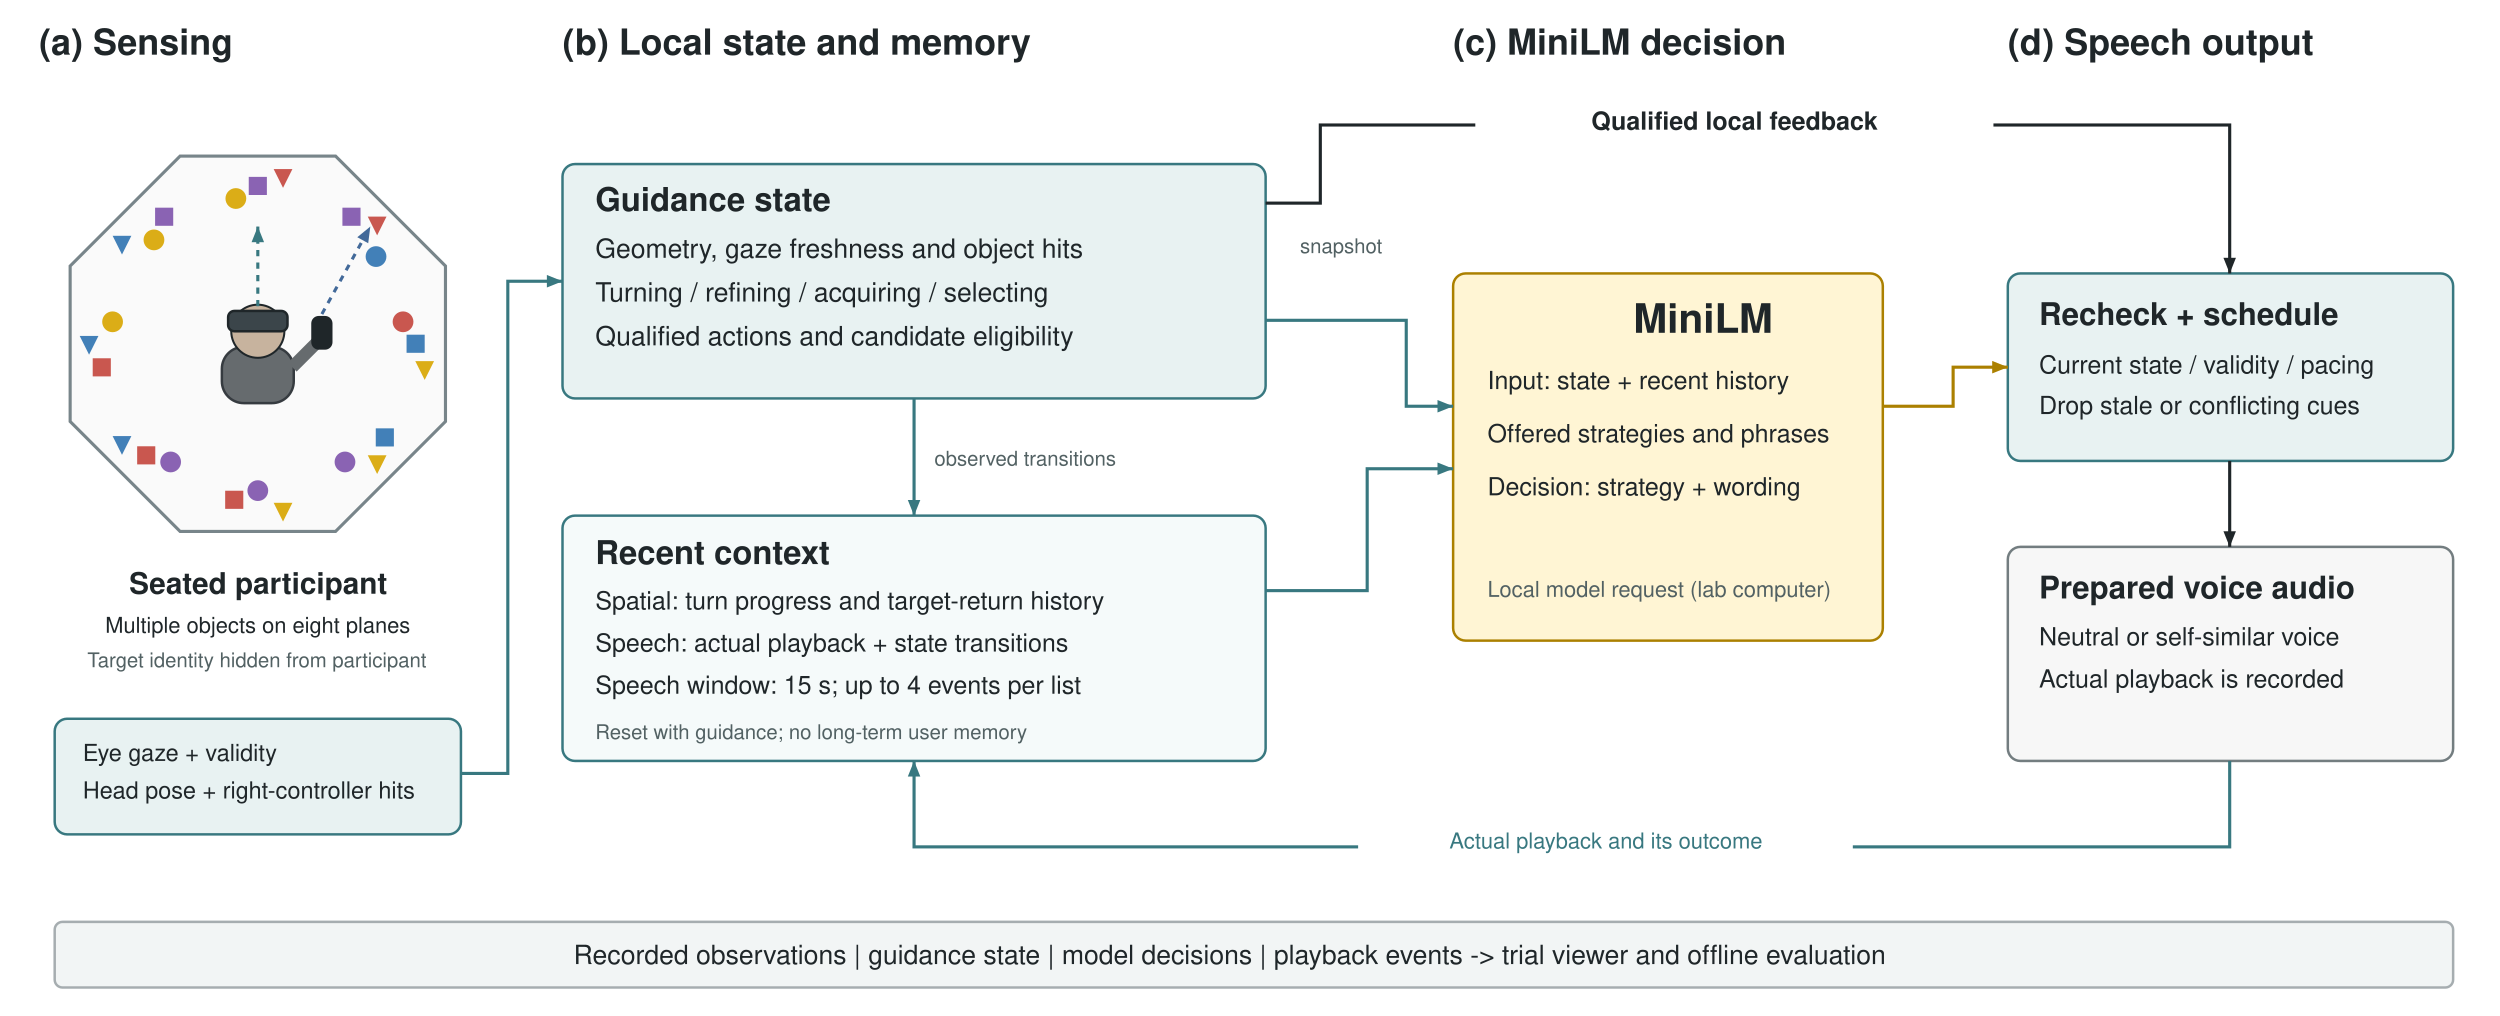
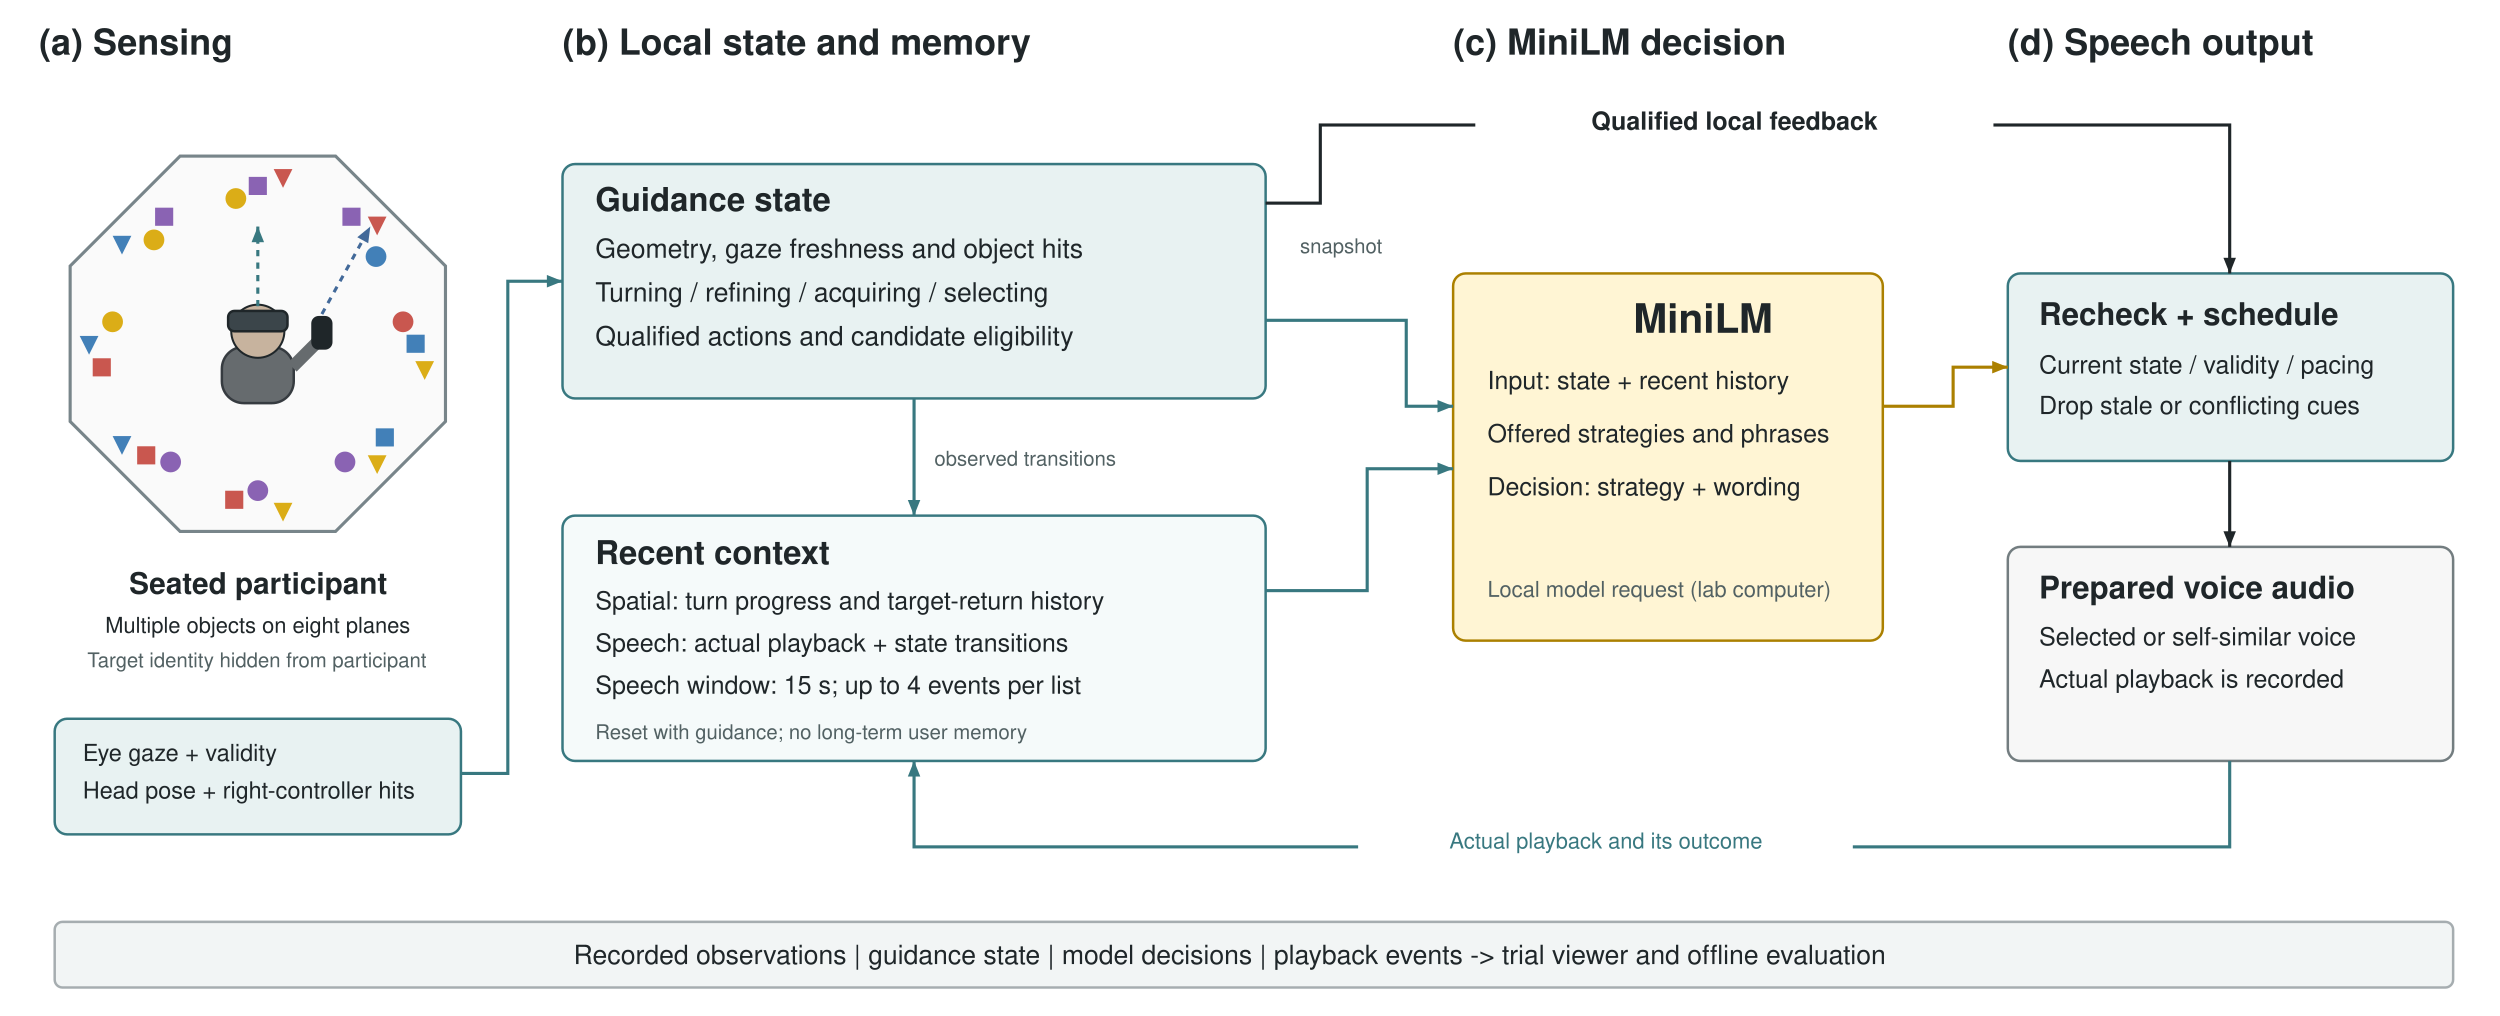
<svg xmlns="http://www.w3.org/2000/svg" width="1600" height="650" preserveAspectRatio="xMinYMin meet" viewBox="0 0 1600 650" version="1.0" fill-rule="evenodd">
  <clipPath id="clip">
    <rect x="0" y="0" width="1600" height="650" />
  </clipPath>
  <g id="group" transform="scale(1,-1) translate(0,-650)" style="clip-path: url(#clip)">
    <g transform="">
      <rect x="0" y="0" width="1600" height="650" style="stroke: rgb(100%,100%,100%); stroke-linecap: butt; stroke-width: 1.6; fill: rgb(100%,100%,100%); fill-rule: evenodd;" />
      <text x="25" y="615" style="font-family: Helvetica; font-weight: bold; font-size: 23px;fill: rgb(12%,15%,16%); stroke:none;" transform="translate(0,1230) scale(1,-1)">(a) Sensing</text>
      <text x="360" y="615" style="font-family: Helvetica; font-weight: bold; font-size: 23px;fill: rgb(12%,15%,16%); stroke:none;" transform="translate(0,1230) scale(1,-1)">(b) Local state and memory</text>
      <text x="930" y="615" style="font-family: Helvetica; font-weight: bold; font-size: 23px;fill: rgb(12%,15%,16%); stroke:none;" transform="translate(0,1230) scale(1,-1)">(c) MiniLM decision</text>
      <text x="1285" y="615" style="font-family: Helvetica; font-weight: bold; font-size: 23px;fill: rgb(12%,15%,16%); stroke:none;" transform="translate(0,1230) scale(1,-1)">(d) Speech output</text>
      <polygon points="285.104 380.251, 214.749 309.896, 115.251 309.896, 44.896 380.251, 44.896 479.749, 115.251 550.104, 214.749 550.104, 285.104 479.749" style="stroke: rgb(47%,52%,54%); stroke-linecap: butt; stroke-width: 2; fill: rgb(98%,98%,98%); fill-rule: evenodd;" />
      <circle cx="257.944" cy="444.047" r="6" style="stroke: rgb(79%,34%,31%); stroke-linecap: butt; stroke-width: 1.3; fill: rgb(79%,34%,31%); fill-rule: evenodd;" />
      <rect x="261.0" y="425.0" width="10.0" height="10.0" style="stroke: rgb(26%,50%,72%); stroke-linecap: butt; stroke-width: 1.6; fill: rgb(26%,50%,72%); fill-rule: evenodd;" />
      <polygon points="271.787 406.861, 265.787 418.861, 277.787 418.861" style="stroke: none; stroke-linecap: butt; stroke-width: 1; fill: rgb(86%,68%,9%); fill-rule: evenodd;" />
      <rect x="241.288" y="365.057" width="10.0" height="10.0" style="stroke: rgb(26%,50%,72%); stroke-linecap: butt; stroke-width: 1.6; fill: rgb(26%,50%,72%); fill-rule: evenodd;" />
      <polygon points="241.368 346.632, 235.368 358.632, 247.368 358.632" style="stroke: none; stroke-linecap: butt; stroke-width: 1; fill: rgb(86%,68%,9%); fill-rule: evenodd;" />
      <circle cx="220.789" cy="354.345" r="6" style="stroke: rgb(54%,39%,70%); stroke-linecap: butt; stroke-width: 1.3; fill: rgb(54%,39%,70%); fill-rule: evenodd;" />
      <polygon points="181.139 316.213, 175.139 328.213, 187.139 328.213" style="stroke: none; stroke-linecap: butt; stroke-width: 1; fill: rgb(86%,68%,9%); fill-rule: evenodd;" />
      <circle cx="165.0" cy="336.0" r="6" style="stroke: rgb(54%,39%,70%); stroke-linecap: butt; stroke-width: 1.3; fill: rgb(54%,39%,70%); fill-rule: evenodd;" />
      <rect x="144.907" y="325.134" width="10.0" height="10.0" style="stroke: rgb(79%,34%,31%); stroke-linecap: butt; stroke-width: 1.6; fill: rgb(79%,34%,31%); fill-rule: evenodd;" />
      <circle cx="109.211" cy="354.345" r="6" style="stroke: rgb(54%,39%,70%); stroke-linecap: butt; stroke-width: 1.3; fill: rgb(54%,39%,70%); fill-rule: evenodd;" />
      <rect x="88.582" y="353.582" width="10.0" height="10.0" style="stroke: rgb(79%,34%,31%); stroke-linecap: butt; stroke-width: 1.6; fill: rgb(79%,34%,31%); fill-rule: evenodd;" />
      <polygon points="78.078 358.902, 72.078 370.902, 84.078 370.902" style="stroke: none; stroke-linecap: butt; stroke-width: 1; fill: rgb(26%,50%,72%); fill-rule: evenodd;" />
      <rect x="60.134" y="409.907" width="10.0" height="10.0" style="stroke: rgb(79%,34%,31%); stroke-linecap: butt; stroke-width: 1.6; fill: rgb(79%,34%,31%); fill-rule: evenodd;" />
      <polygon points="57 423, 51 435, 63 435" style="stroke: none; stroke-linecap: butt; stroke-width: 1; fill: rgb(26%,50%,72%); fill-rule: evenodd;" />
      <circle cx="72.056" cy="444.047" r="6" style="stroke: rgb(86%,68%,9%); stroke-linecap: butt; stroke-width: 1.3; fill: rgb(86%,68%,9%); fill-rule: evenodd;" />
      <polygon points="78.078 487.098, 72.078 499.098, 84.078 499.098" style="stroke: none; stroke-linecap: butt; stroke-width: 1; fill: rgb(26%,50%,72%); fill-rule: evenodd;" />
      <circle cx="98.532" cy="496.468" r="6" style="stroke: rgb(86%,68%,9%); stroke-linecap: butt; stroke-width: 1.3; fill: rgb(86%,68%,9%); fill-rule: evenodd;" />
      <rect x="100.057" y="506.288" width="10.0" height="10.0" style="stroke: rgb(54%,39%,70%); stroke-linecap: butt; stroke-width: 1.6; fill: rgb(54%,39%,70%); fill-rule: evenodd;" />
      <circle cx="150.953" cy="522.944" r="6" style="stroke: rgb(86%,68%,9%); stroke-linecap: butt; stroke-width: 1.3; fill: rgb(86%,68%,9%); fill-rule: evenodd;" />
      <rect x="160" y="526.0" width="10.0" height="10.0" style="stroke: rgb(54%,39%,70%); stroke-linecap: butt; stroke-width: 1.6; fill: rgb(54%,39%,70%); fill-rule: evenodd;" />
      <polygon points="181.139 529.787, 175.139 541.787, 187.139 541.787" style="stroke: none; stroke-linecap: butt; stroke-width: 1; fill: rgb(79%,34%,31%); fill-rule: evenodd;" />
      <rect x="219.943" y="506.288" width="10.0" height="10.0" style="stroke: rgb(54%,39%,70%); stroke-linecap: butt; stroke-width: 1.6; fill: rgb(54%,39%,70%); fill-rule: evenodd;" />
      <polygon points="241.368 499.368, 235.368 511.368, 247.368 511.368" style="stroke: none; stroke-linecap: butt; stroke-width: 1; fill: rgb(79%,34%,31%); fill-rule: evenodd;" />
      <circle cx="240.655" cy="485.789" r="6" style="stroke: rgb(26%,50%,72%); stroke-linecap: butt; stroke-width: 1.3; fill: rgb(26%,50%,72%); fill-rule: evenodd;" />
      <rect x="142" y="392" width="46" height="36" rx="14" ry="14" style="stroke: rgb(21%,23%,25%); stroke-linecap: butt; stroke-width: 1.6; fill: rgb(40%,42%,43%); fill-rule: evenodd;" />
      <circle cx="165" cy="438" r="17" style="stroke: rgb(12%,15%,16%); stroke-linecap: butt; stroke-width: 1.3; fill: rgb(78%,70%,62%); fill-rule: evenodd;" />
      <rect x="146" y="438" width="38" height="13" rx="4" ry="4" style="stroke: rgb(12%,15%,16%); stroke-linecap: butt; stroke-width: 1.6; fill: rgb(23%,27%,29%); fill-rule: evenodd;" />
      <path d="M 187,415 L 205,433 Z" style="stroke: rgb(40%,42%,43%); stroke-linecap: butt; stroke-width: 8;" />
      <rect x="200" y="427" width="12" height="20" rx="4" ry="4" style="stroke: rgb(12%,15%,16%); stroke-linecap: butt; stroke-width: 1.6; fill: rgb(12%,15%,16%); fill-rule: evenodd;" />
      <polyline points="165 454, 165 505" style="stroke: rgb(22%,47%,50%); stroke-linecap: butt; stroke-width: 2; fill: None; fill-rule: evenodd; stroke-dasharray: 4, 4;" />
      <polygon points="165 505, 169 495, 161 495" style="stroke: none; stroke-linecap: butt; stroke-width: 1; fill: rgb(22%,47%,50%); fill-rule: evenodd;" />
      <polyline points="206 449, 237 505" style="stroke: rgb(26%,41%,60%); stroke-linecap: butt; stroke-width: 2; fill: None; fill-rule: evenodd; stroke-dasharray: 4, 4;" />
      <polygon points="237 505, 235.656 494.314, 228.657 498.188" style="stroke: none; stroke-linecap: butt; stroke-width: 1; fill: rgb(26%,41%,60%); fill-rule: evenodd;" />
      <text x="82.644" y="270" style="font-family: Helvetica; font-weight: bold; font-size: 19px;fill: rgb(12%,15%,16%); stroke:none;" transform="translate(0,540) scale(1,-1)">Seated participant</text>
      <text x="67.343" y="245" style="font-family: Helvetica; font-size: 14px;fill: rgb(12%,15%,16%); stroke:none;" transform="translate(0,490) scale(1,-1)">Multiple objects on eight planes</text>
      <text x="55.897" y="223" style="font-family: Helvetica; font-size: 13px;fill: rgb(32%,38%,39%); stroke:none;" transform="translate(0,446) scale(1,-1)">Target identity hidden from participant</text>
      <rect x="35" y="116" width="260" height="74" rx="8" ry="8" style="stroke: rgb(22%,47%,50%); stroke-linecap: butt; stroke-width: 1.6; fill: rgb(91%,95%,95%); fill-rule: evenodd;" />
      <text x="53" y="163" style="font-family: Helvetica; font-size: 15px;fill: rgb(12%,15%,16%); stroke:none;" transform="translate(0,326) scale(1,-1)">Eye gaze + validity</text>
      <text x="53" y="139" style="font-family: Helvetica; font-size: 15px;fill: rgb(12%,15%,16%); stroke:none;" transform="translate(0,278) scale(1,-1)">Head pose + right-controller hits</text>
      <rect x="360" y="395" width="450" height="150" rx="8" ry="8" style="stroke: rgb(22%,47%,50%); stroke-linecap: butt; stroke-width: 1.6; fill: rgb(91%,95%,95%); fill-rule: evenodd;" />
      <text x="381" y="515" style="font-family: Helvetica; font-weight: bold; font-size: 21px;fill: rgb(12%,15%,16%); stroke:none;" transform="translate(0,1030) scale(1,-1)">Guidance state</text>
      <text x="381" y="485" style="font-family: Helvetica; font-size: 17px;fill: rgb(12%,15%,16%); stroke:none;" transform="translate(0,970) scale(1,-1)">Geometry, gaze freshness and object hits</text>
      <text x="381" y="457" style="font-family: Helvetica; font-size: 17px;fill: rgb(12%,15%,16%); stroke:none;" transform="translate(0,914) scale(1,-1)">Turning / refining / acquiring / selecting</text>
      <text x="381" y="429" style="font-family: Helvetica; font-size: 17px;fill: rgb(12%,15%,16%); stroke:none;" transform="translate(0,858) scale(1,-1)">Qualified actions and candidate eligibility</text>
      <rect x="360" y="163" width="450" height="157" rx="8" ry="8" style="stroke: rgb(22%,47%,50%); stroke-linecap: butt; stroke-width: 1.6; fill: rgb(96%,98%,98%); fill-rule: evenodd;" />
      <text x="381" y="289" style="font-family: Helvetica; font-weight: bold; font-size: 21px;fill: rgb(12%,15%,16%); stroke:none;" transform="translate(0,578) scale(1,-1)">Recent context</text>
      <text x="381" y="260" style="font-family: Helvetica; font-size: 16px;fill: rgb(12%,15%,16%); stroke:none;" transform="translate(0,520) scale(1,-1)">Spatial: turn progress and target-return history</text>
      <text x="381" y="233" style="font-family: Helvetica; font-size: 16px;fill: rgb(12%,15%,16%); stroke:none;" transform="translate(0,466) scale(1,-1)">Speech: actual playback + state transitions</text>
      <text x="381" y="206" style="font-family: Helvetica; font-size: 16px;fill: rgb(12%,15%,16%); stroke:none;" transform="translate(0,412) scale(1,-1)">Speech window: 15 s; up to 4 events per list</text>
      <text x="381" y="177" style="font-family: Helvetica; font-size: 13px;fill: rgb(32%,38%,39%); stroke:none;" transform="translate(0,354) scale(1,-1)">Reset with guidance; no long-term user memory</text>
      <polyline points="295 155, 325 155, 325 470, 360 470" style="stroke: rgb(22%,47%,50%); stroke-linecap: butt; stroke-width: 2; fill: None; fill-rule: evenodd;" />
      <polygon points="360 470, 350 466, 350 474" style="stroke: none; stroke-linecap: butt; stroke-width: 1; fill: rgb(22%,47%,50%); fill-rule: evenodd;" />
      <polyline points="585 395, 585 320" style="stroke: rgb(22%,47%,50%); stroke-linecap: butt; stroke-width: 2; fill: None; fill-rule: evenodd;" />
      <polygon points="585 320, 581 330, 589 330" style="stroke: none; stroke-linecap: butt; stroke-width: 1; fill: rgb(22%,47%,50%); fill-rule: evenodd;" />
      <text x="598" y="352" style="font-family: Helvetica; font-size: 13px;fill: rgb(32%,38%,39%); stroke:none;" transform="translate(0,704) scale(1,-1)">observed transitions</text>
      <rect x="930" y="240" width="275" height="235" rx="8" ry="8" style="stroke: rgb(67%,50%,0%); stroke-linecap: butt; stroke-width: 1.6; fill: rgb(100%,96%,83%); fill-rule: evenodd;" />
      <text x="1045.316" y="437" style="font-family: Helvetica; font-weight: bold; font-size: 26px;fill: rgb(12%,15%,16%); stroke:none;" transform="translate(0,874) scale(1,-1)">MiniLM</text>
      <text x="952" y="401" style="font-family: Helvetica; font-size: 16px;fill: rgb(12%,15%,16%); stroke:none;" transform="translate(0,802) scale(1,-1)">Input: state + recent history</text>
      <text x="952" y="367" style="font-family: Helvetica; font-size: 16px;fill: rgb(12%,15%,16%); stroke:none;" transform="translate(0,734) scale(1,-1)">Offered strategies and phrases</text>
      <text x="952" y="333" style="font-family: Helvetica; font-size: 16px;fill: rgb(12%,15%,16%); stroke:none;" transform="translate(0,666) scale(1,-1)">Decision: strategy + wording</text>
      <text x="952" y="268" style="font-family: Helvetica; font-size: 14px;fill: rgb(32%,38%,39%); stroke:none;" transform="translate(0,536) scale(1,-1)">Local model request (lab computer)</text>
      <polyline points="810 445, 900 445, 900 390, 930 390" style="stroke: rgb(22%,47%,50%); stroke-linecap: butt; stroke-width: 2; fill: None; fill-rule: evenodd;" />
      <polygon points="930 390, 920 386, 920 394" style="stroke: none; stroke-linecap: butt; stroke-width: 1; fill: rgb(22%,47%,50%); fill-rule: evenodd;" />
      <polyline points="810 272, 875 272, 875 350, 930 350" style="stroke: rgb(22%,47%,50%); stroke-linecap: butt; stroke-width: 2; fill: None; fill-rule: evenodd;" />
      <polygon points="930 350, 920 346, 920 354" style="stroke: none; stroke-linecap: butt; stroke-width: 1; fill: rgb(22%,47%,50%); fill-rule: evenodd;" />
      <text x="832" y="488" style="font-family: Helvetica; font-size: 13px;fill: rgb(32%,38%,39%); stroke:none;" transform="translate(0,976) scale(1,-1)">snapshot</text>
      <rect x="1285" y="355" width="285" height="120" rx="8" ry="8" style="stroke: rgb(22%,47%,50%); stroke-linecap: butt; stroke-width: 1.6; fill: rgb(91%,95%,95%); fill-rule: evenodd;" />
      <text x="1305" y="442" style="font-family: Helvetica; font-weight: bold; font-size: 20px;fill: rgb(12%,15%,16%); stroke:none;" transform="translate(0,884) scale(1,-1)">Recheck + schedule</text>
      <text x="1305" y="411" style="font-family: Helvetica; font-size: 16px;fill: rgb(12%,15%,16%); stroke:none;" transform="translate(0,822) scale(1,-1)">Current state / validity / pacing</text>
      <text x="1305" y="385" style="font-family: Helvetica; font-size: 16px;fill: rgb(12%,15%,16%); stroke:none;" transform="translate(0,770) scale(1,-1)">Drop stale or conflicting cues</text>
      <polyline points="1205 390, 1250 390, 1250 415, 1285 415" style="stroke: rgb(67%,50%,0%); stroke-linecap: butt; stroke-width: 2; fill: None; fill-rule: evenodd;" />
      <polygon points="1285 415, 1275 411, 1275 419" style="stroke: none; stroke-linecap: butt; stroke-width: 1; fill: rgb(67%,50%,0%); fill-rule: evenodd;" />
      <rect x="1285" y="163" width="285" height="137" rx="8" ry="8" style="stroke: rgb(45%,49%,50%); stroke-linecap: butt; stroke-width: 1.6; fill: rgb(97%,97%,97%); fill-rule: evenodd;" />
      <text x="1305" y="267" style="font-family: Helvetica; font-weight: bold; font-size: 20px;fill: rgb(12%,15%,16%); stroke:none;" transform="translate(0,534) scale(1,-1)">Prepared voice audio</text>
-       <text x="1305" y="237" style="font-family: Helvetica; font-size: 16px;fill: rgb(12%,15%,16%); stroke:none;" transform="translate(0,474) scale(1,-1)">Neutral or self-similar voice</text>
+       <text x="1305" y="237" style="font-family: Helvetica; font-size: 16px;fill: rgb(12%,15%,16%); stroke:none;" transform="translate(0,474) scale(1,-1)">Selected or self-similar voice</text>
      <text x="1305" y="210" style="font-family: Helvetica; font-size: 16px;fill: rgb(12%,15%,16%); stroke:none;" transform="translate(0,420) scale(1,-1)">Actual playback is recorded</text>
      <polyline points="1427 355, 1427 300" style="stroke: rgb(12%,15%,16%); stroke-linecap: butt; stroke-width: 2; fill: None; fill-rule: evenodd;" />
      <polygon points="1427 300, 1423 310, 1431 310" style="stroke: none; stroke-linecap: butt; stroke-width: 1; fill: rgb(12%,15%,16%); fill-rule: evenodd;" />
      <polyline points="810 520, 845 520, 845 570, 1427 570, 1427 475" style="stroke: rgb(12%,15%,16%); stroke-linecap: butt; stroke-width: 2; fill: None; fill-rule: evenodd;" />
      <polygon points="1427 475, 1423 485, 1431 485" style="stroke: none; stroke-linecap: butt; stroke-width: 1; fill: rgb(12%,15%,16%); fill-rule: evenodd;" />
      <rect x="945" y="554" width="330" height="35" style="stroke: rgb(100%,100%,100%); stroke-linecap: butt; stroke-width: 1.6; fill: rgb(100%,100%,100%); fill-rule: evenodd;" />
      <text x="1018.408" y="567" style="font-family: Helvetica; font-weight: bold; font-size: 16px;fill: rgb(12%,15%,16%); stroke:none;" transform="translate(0,1134) scale(1,-1)">Qualified local feedback</text>
      <polyline points="1427 163, 1427 108, 585 108, 585 163" style="stroke: rgb(22%,47%,50%); stroke-linecap: butt; stroke-width: 2; fill: None; fill-rule: evenodd;" />
      <polygon points="585 163, 589 153, 581 153" style="stroke: none; stroke-linecap: butt; stroke-width: 1; fill: rgb(22%,47%,50%); fill-rule: evenodd;" />
      <rect x="870" y="97" width="315" height="32" style="stroke: rgb(100%,100%,100%); stroke-linecap: butt; stroke-width: 1.6; fill: rgb(100%,100%,100%); fill-rule: evenodd;" />
      <text x="927.62" y="107" style="font-family: Helvetica; font-size: 14px;fill: rgb(22%,47%,50%); stroke:none;" transform="translate(0,214) scale(1,-1)">Actual playback and its outcome</text>
      <rect x="35" y="18" width="1535" height="42" rx="5" ry="5" style="stroke: rgb(65%,68%,69%); stroke-linecap: butt; stroke-width: 1.6; fill: rgb(95%,96%,96%); fill-rule: evenodd;" />
      <text x="367.098" y="33" style="font-family: Helvetica; font-size: 17px;fill: rgb(12%,15%,16%); stroke:none;" transform="translate(0,66) scale(1,-1)">Recorded observations  |  guidance state  |  model decisions  |  playback events   -&gt;   trial viewer and offline evaluation</text>
    </g>
  </g>
</svg>
